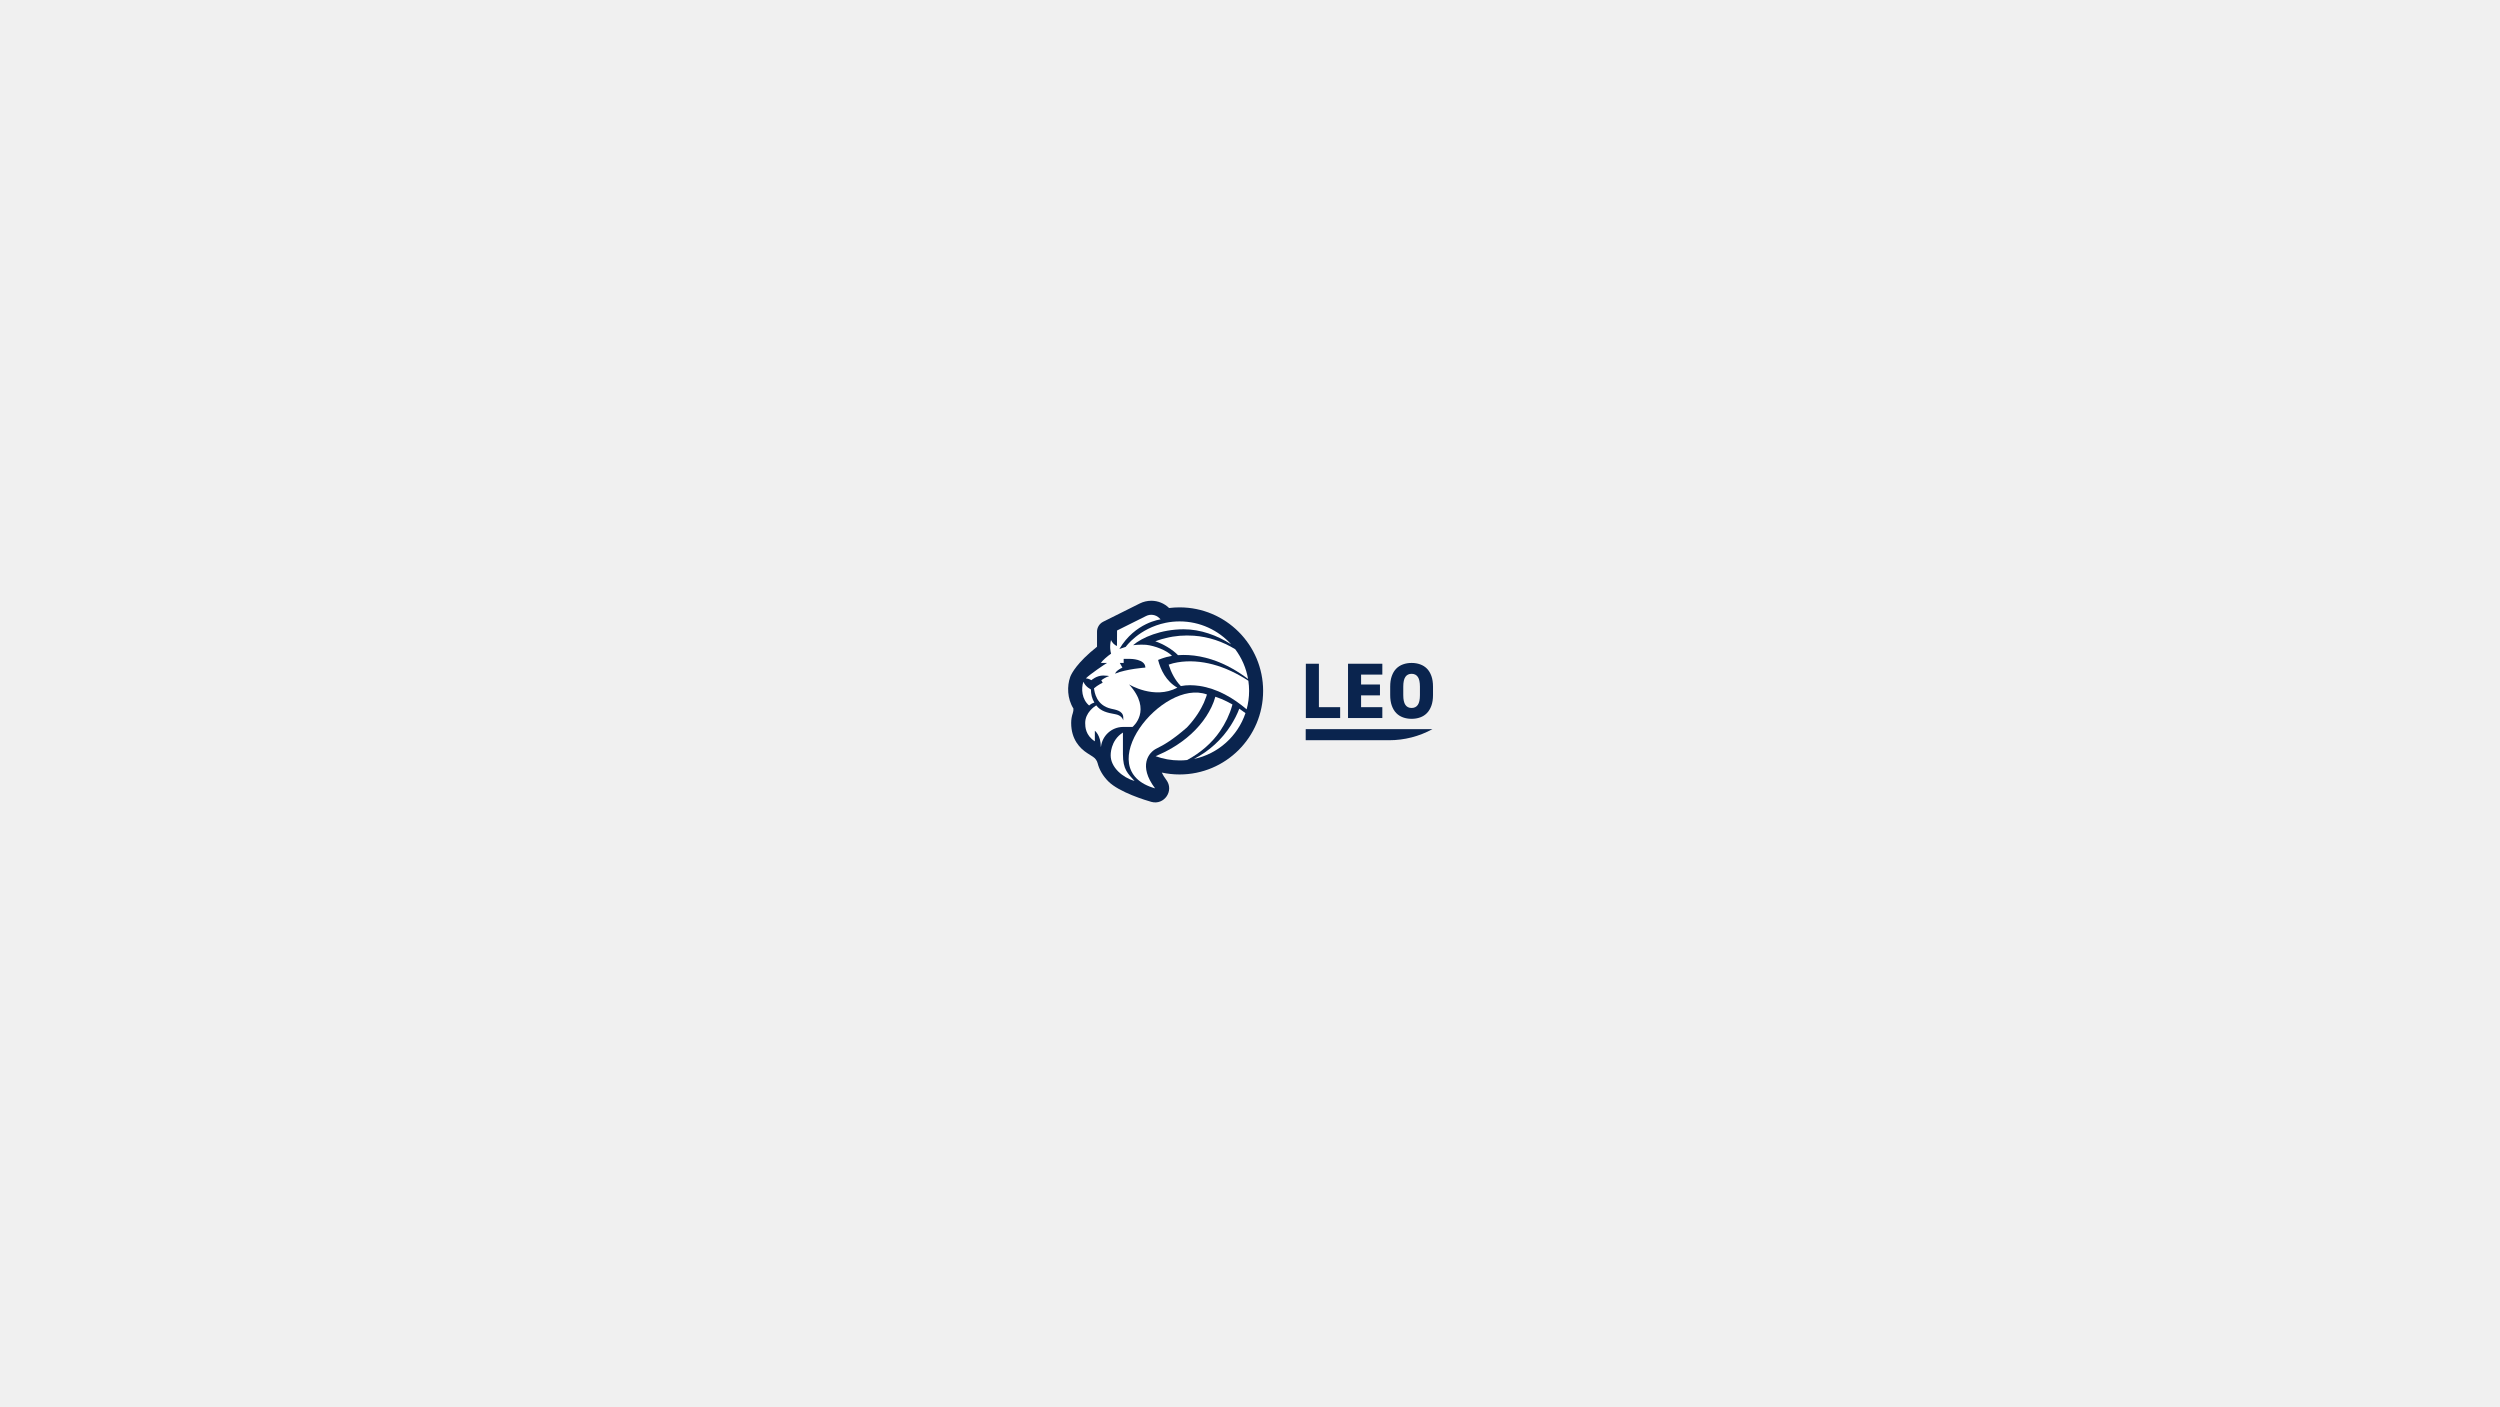
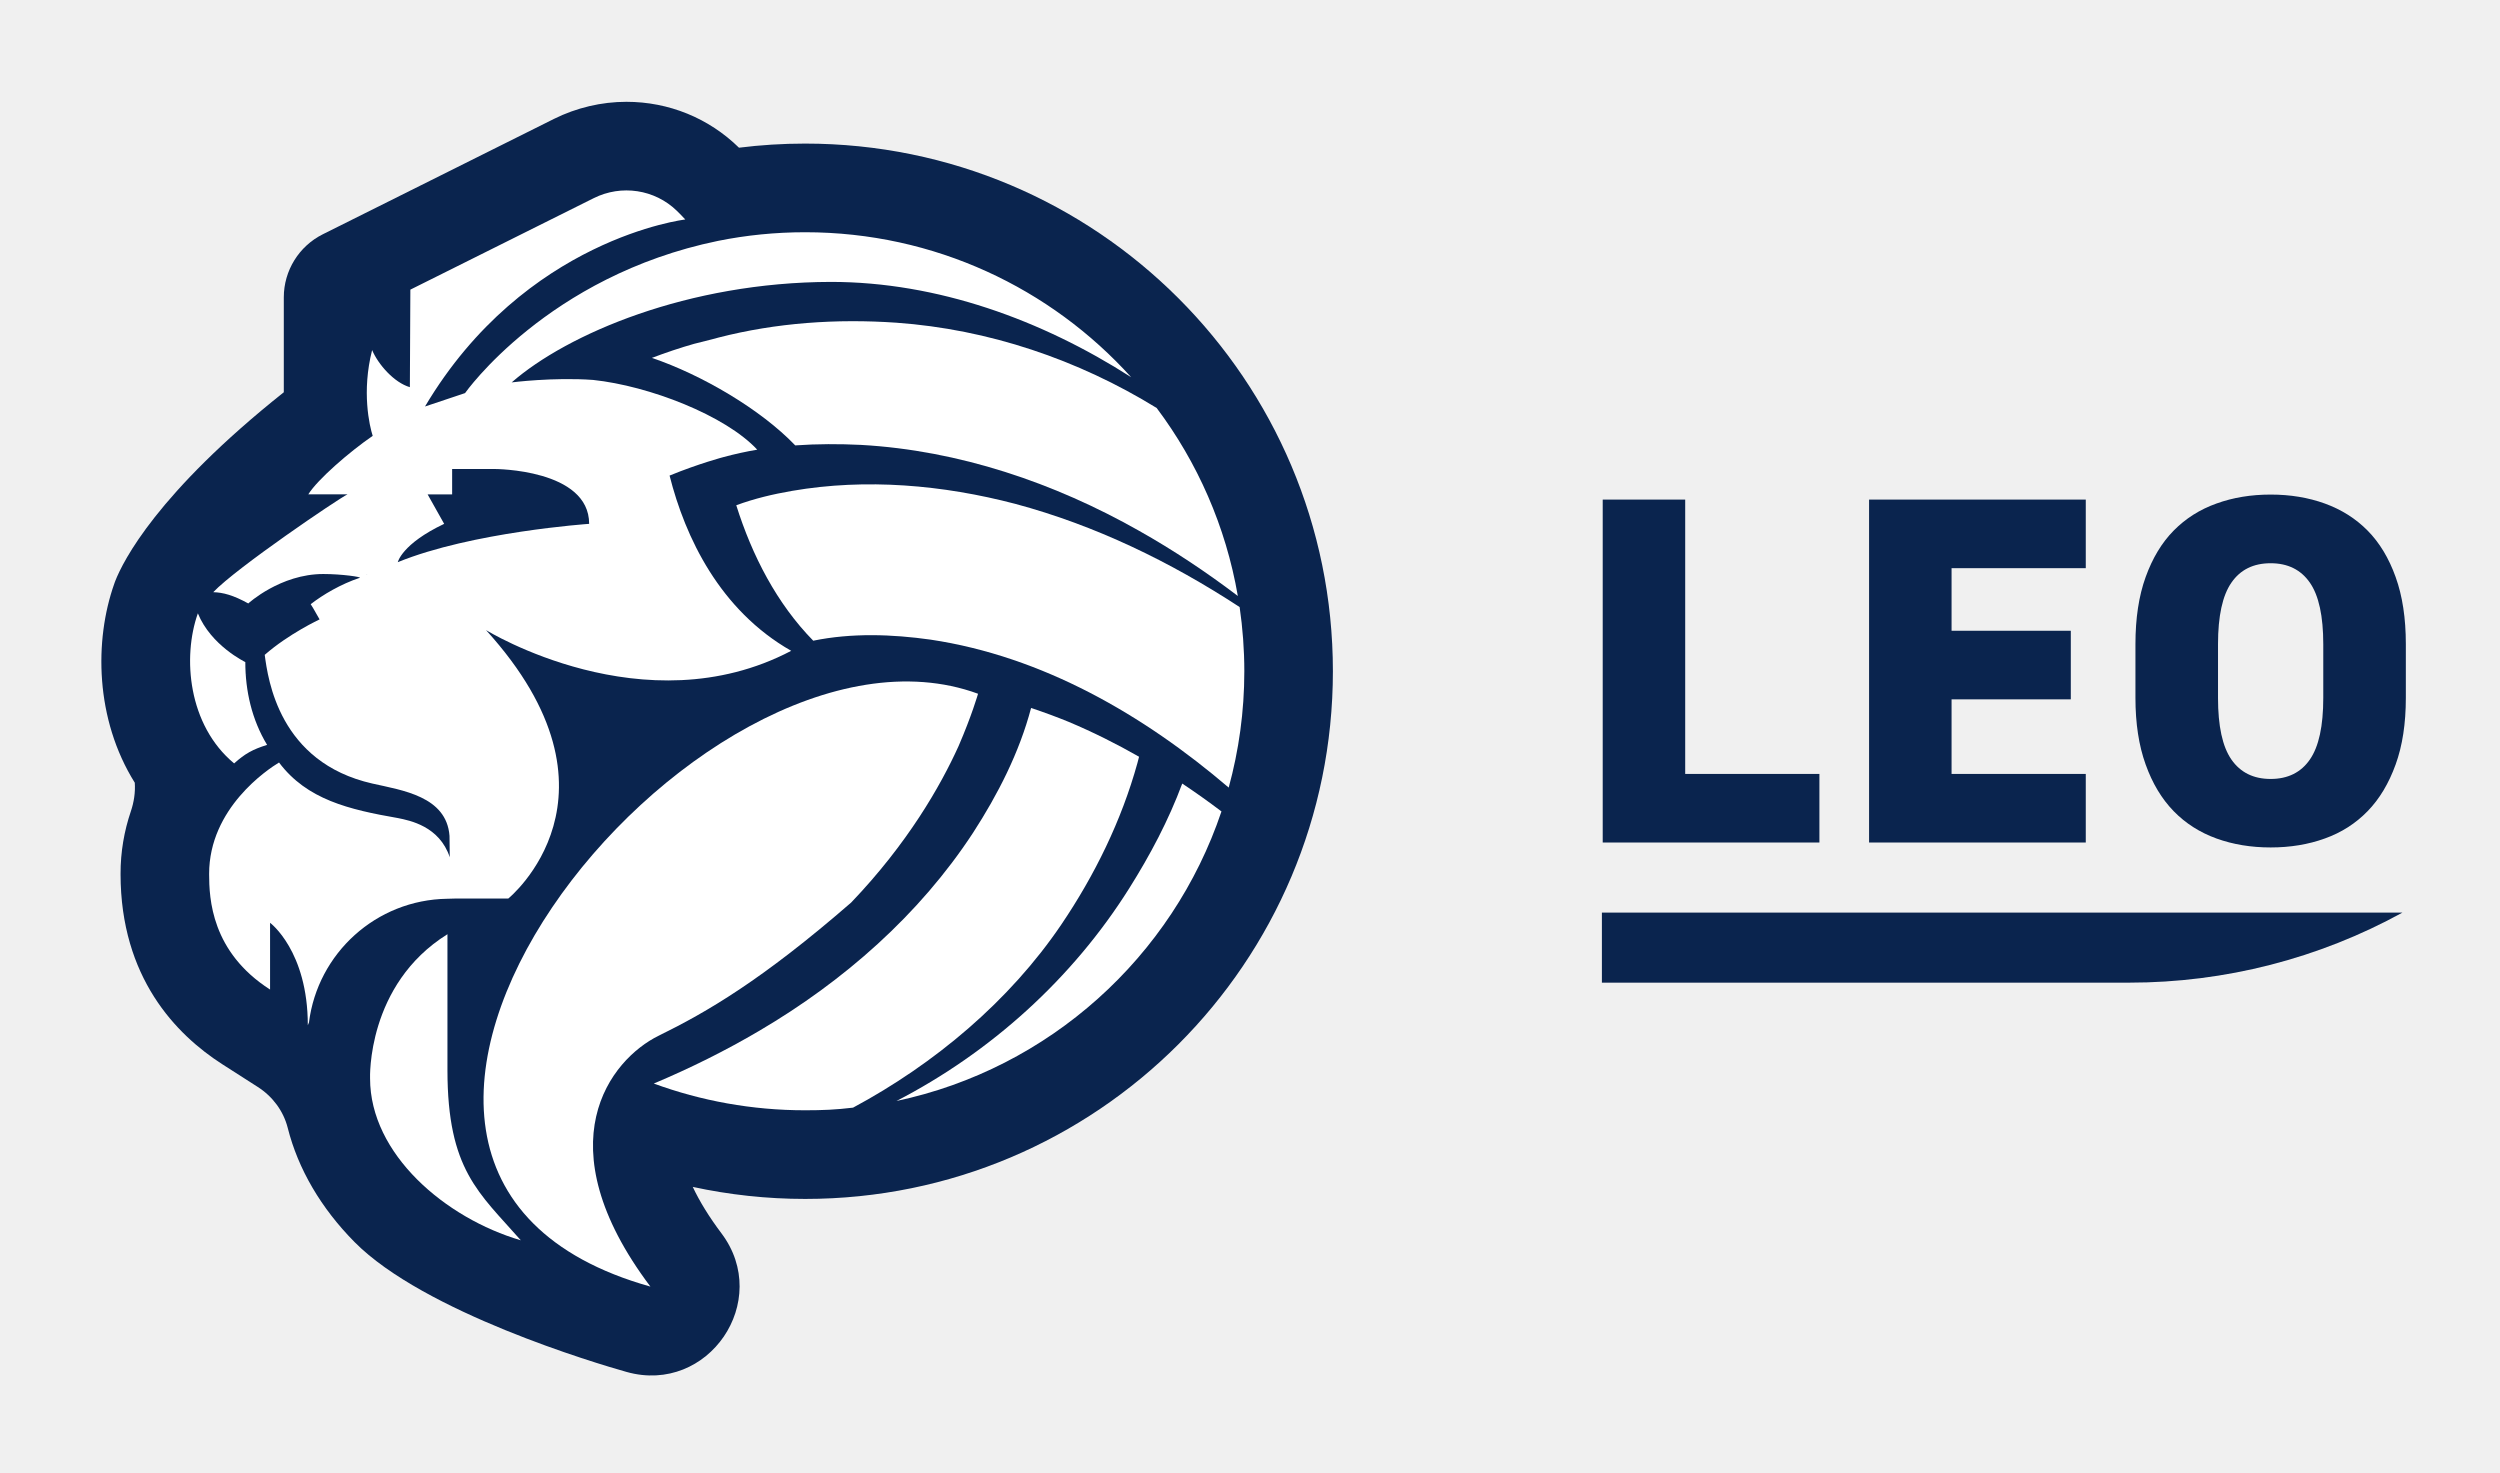
- <svg xmlns="http://www.w3.org/2000/svg" version="1.1" id="Layer_1" x="0px" y="0px" viewBox="0 0 1920 1080" style="enable-background:new 0 0 1920 1080;" xml:space="preserve">
+ <svg xmlns="http://www.w3.org/2000/svg" version="1.1" id="Layer_1" x="0px" y="0px" viewBox="808 449 304 179" style="enable-background:new 0 0 1920 1080;" xml:space="preserve">
  <style type="text/css">
	.st0{fill:#0A244E;}
	.st1{fill:#FFFFFF;}
</style>
  <g>
    <g>
      <path class="st0" d="M1029.24,543.11v8.34h-26.35v-41.7h10.03v33.36H1029.24z" />
      <path class="st0" d="M1061.63,518.09h-16.32v7.61h14.5v8.34h-14.5v9.07h16.32v8.34h-26.35v-41.7h26.35V518.09z" />
      <path class="st0" d="M1099.31,541.96c-0.83,2.3-1.96,4.19-3.41,5.68s-3.18,2.6-5.2,3.32c-2.01,0.73-4.21,1.09-6.59,1.09    c-2.38,0-4.57-0.36-6.59-1.09c-2.01-0.73-3.75-1.83-5.2-3.32s-2.59-3.38-3.41-5.68c-0.83-2.3-1.24-5-1.24-8.1v-6.53    c0-3.14,0.41-5.86,1.24-8.16c0.83-2.3,1.96-4.18,3.41-5.65c1.45-1.47,3.18-2.57,5.2-3.29c2.01-0.73,4.21-1.09,6.59-1.09    c2.38,0,4.57,0.36,6.59,1.09c2.01,0.73,3.75,1.82,5.2,3.29c1.45,1.47,2.59,3.35,3.41,5.65c0.83,2.3,1.24,5.02,1.24,8.16v6.53    C1100.55,536.97,1100.14,539.67,1099.31,541.96z M1079.34,541.36c1.09,1.57,2.68,2.36,4.77,2.36c2.09,0,3.69-0.79,4.77-2.36    c1.09-1.57,1.63-4.07,1.63-7.49v-6.53c0-3.42-0.54-5.92-1.63-7.49c-1.09-1.57-2.68-2.36-4.77-2.36c-2.1,0-3.69,0.79-4.77,2.36    c-1.09,1.57-1.63,4.07-1.63,7.49v6.53C1077.71,537.29,1078.25,539.79,1079.34,541.36z" />
    </g>
    <path class="st0" d="M1100.14,559.97h-97.35v8.52h64.14C1078.55,568.49,1089.97,565.56,1100.14,559.97L1100.14,559.97z" />
  </g>
  <g>
    <path class="st0" d="M905.9,466.46c-2.72,0-5.41,0.17-8.04,0.5c-3.67-3.6-8.54-5.58-13.69-5.58c-3.03,0-6.07,0.72-8.79,2.07   l-28.13,14.04c-2.9,1.45-4.74,4.42-4.74,7.66v11.55c-15.41,12.25-19.55,20.54-20.49,22.94l-0.06,0.16l-0.06,0.17   c-2.45,6.91-2.34,16.48,2.49,24.21c0.08,1.17-0.1,2.36-0.48,3.48c-0.8,2.36-1.26,4.92-1.25,7.64c0.01,12.56,6.74,19.5,12.37,23.11   l4.31,2.76c1.8,1.15,3.13,2.92,3.65,4.99c1.26,4.99,4.05,9.76,8.13,13.88c8.43,8.51,29.4,14.76,33.08,15.79h0   c9.93,2.79,17.73-8.63,11.52-16.87v0c-1.49-1.98-2.65-3.87-3.47-5.61l0-0.02c4.4,0.95,8.97,1.46,13.66,1.46   c35.44,0,64.17-28.73,64.17-64.17S941.34,466.46,905.9,466.46z" />
    <g>
      <g>
        <path class="st1" d="M895.36,490.05c-0.26,0.07-0.52,0.14-0.78,0.21l-2.18,0.55c-1.7,0.48-3.47,1.08-5.13,1.71     c6.08,2.06,13.26,6.28,17.43,10.64c2.67-0.19,5.36-0.19,8.01-0.06c11.91,0.67,23.48,4.6,33.81,10.45c4.19,2.36,8.19,5.03,12,7.92     c-1.46-8.47-4.92-16.26-9.87-22.86c-9.57-5.89-20.45-9.57-31.66-10.37C909.74,487.74,902.39,488.24,895.36,490.05z" />
        <path class="st1" d="M931.46,510.27c-8.81-2.31-18.15-3.13-27.14-1.58c-2.32,0.4-4.6,0.94-6.79,1.75     c1.93,6.13,4.93,11.95,9.36,16.47c4.68-0.96,9.59-0.79,14.27-0.13c13.61,2.04,25.87,9.13,36.25,17.99     c1.23-4.5,1.9-9.24,1.9-14.14c0-2.65-0.2-5.26-0.57-7.81C950.32,517.31,941.19,512.88,931.46,510.27z" />
        <path class="st1" d="M888.1,574.94c5.87-2.88,12.56-6.77,23.4-16.19c6.88-7.19,10.87-14.19,13.06-19.02     c1.62-3.74,2.37-6.37,2.37-6.37c-34.23-12.56-90.61,57.84-39.84,72.09C874.02,588.1,882.23,577.82,888.1,574.94z" />
        <path class="st1" d="M945.32,557.01c-6.9,10.98-16.83,19.94-28.31,25.87c18.56-3.93,33.56-17.49,39.52-35.21     c-1.56-1.18-3.15-2.31-4.77-3.39C950.1,548.75,947.85,552.99,945.32,557.01z" />
        <path class="st1" d="M937.06,561.42c4.07-6.02,7.31-12.63,9.25-19.63c0.07-0.25,0.13-0.51,0.2-0.77     c-2.75-1.57-5.59-2.99-8.53-4.23c-1.49-0.61-3.03-1.18-4.6-1.7c-1.43,5.42-4.04,10.52-7.06,15.18     c-6.53,9.98-15.72,18.03-25.95,24.05c-4.15,2.45-8.46,4.58-12.87,6.44c5.74,2.1,11.93,3.25,18.4,3.25c2.14,0,3.76-0.07,5.83-0.32     C921.63,578.38,930.75,570.74,937.06,561.42z" />
        <path class="st1" d="M836.47,541.83c1.31-1.18,2.28-1.72,4.01-2.25c-1.86-3.07-2.65-6.58-2.65-10.07c0-0.01-4.17-1.99-5.77-5.93     c0,0,0,0,0,0C830.17,528.91,830.86,537.17,836.47,541.83z" />
        <path class="st1" d="M837.99,531.03l0.02,0.04c0-0.02,0-0.04-0.01-0.06C838,531.02,838,531.02,837.99,531.03z" />
        <path class="st1" d="M852.6,518.85c0.03-0.01,0.05-0.01,0.05-0.01s-0.02-0.01-0.06-0.03L852.6,518.85z" />
        <path class="st1" d="M862.41,579.15V562.6c-9.85,6.14-9.41,17.53-9.41,17.53c0,9.22,9.16,17,18.33,19.69     C866.23,594.02,862.42,591.26,862.41,579.15L862.41,579.15z" />
      </g>
      <path class="st1" d="M945.55,494.87c-9.77-10.82-23.91-17.63-39.64-17.63c-3.63,0-7.17,0.36-10.59,1.05    c-20.76,4.27-30.77,18.51-30.77,18.51l-4.87,1.63c12.15-20.45,31.65-22.74,31.65-22.74c-0.34-0.37-0.68-0.72-1.03-1.06    c-2.69-2.61-6.74-3.21-10.09-1.54c-7.69,3.84-17.89,8.93-22.31,11.13l-0.06,11.86c-1.91-0.55-3.85-2.76-4.59-4.51    c-1.29,5.07-0.32,9.21,0.07,10.43c-2.84,1.95-6.7,5.3-7.83,7.11h4.77c-1.08,0.51-13.55,8.96-16.33,11.9    c1.18,0.03,2.44,0.36,4.26,1.37c0,0,3.9-3.58,9.12-3.58c2.29,0,4.7,0.37,4.44,0.46c-2.29,0.76-4.48,2.05-5.97,3.21    c0.37,0.57,0.14,0.22,1.08,1.85c0,0-3.75,1.75-6.67,4.31c0.4,2.97,1.74,13.08,13.09,15.65c3.62,0.82,9.02,1.55,9.38,6.36l0.03,2.6    c-1.25-3.78-4.87-4.47-6.29-4.76c-5.98-1.04-11.08-2.25-14.47-6.76c-1.37,0.83-8.51,5.55-8.5,13.56c0,2.97,0.26,9.47,7.41,14.05    v-8.12c0,0,4.59,3.41,4.59,12.46c0.05-0.11,0.09-0.22,0.14-0.34c1.06-8.4,8.15-14.91,16.81-15.04c0.36-0.02,0.72-0.03,1.08-0.03    h6.35c0,0,15.52-12.57-2.71-32.64c0,0,19.24,11.9,37.11,2.52c-8.68-4.95-12.89-13.79-14.79-21.31c3.61-1.48,6.6-2.26,6.6-2.26    c1.34-0.36,2.69-0.66,4.06-0.89c-3.89-4.18-13.16-7.76-19.96-8.48c-4.86-0.35-9.9,0.3-9.9,0.3c6.76-5.9,21.45-12.19,38.82-12.22    C921.98,483.28,934.68,487.9,945.55,494.87z M852.6,518.85l-0.01-0.04c0.03,0.02,0.06,0.03,0.06,0.03S852.64,518.85,852.6,518.85z     M879.64,512.7c0,0-14.26,0.98-23.27,4.66c0,0,0.49-2.22,5.64-4.66l-2.01-3.58h2.98v-3.09h5.15    C868.15,506.03,879.64,506.03,879.64,512.7z" />
    </g>
  </g>
</svg>
